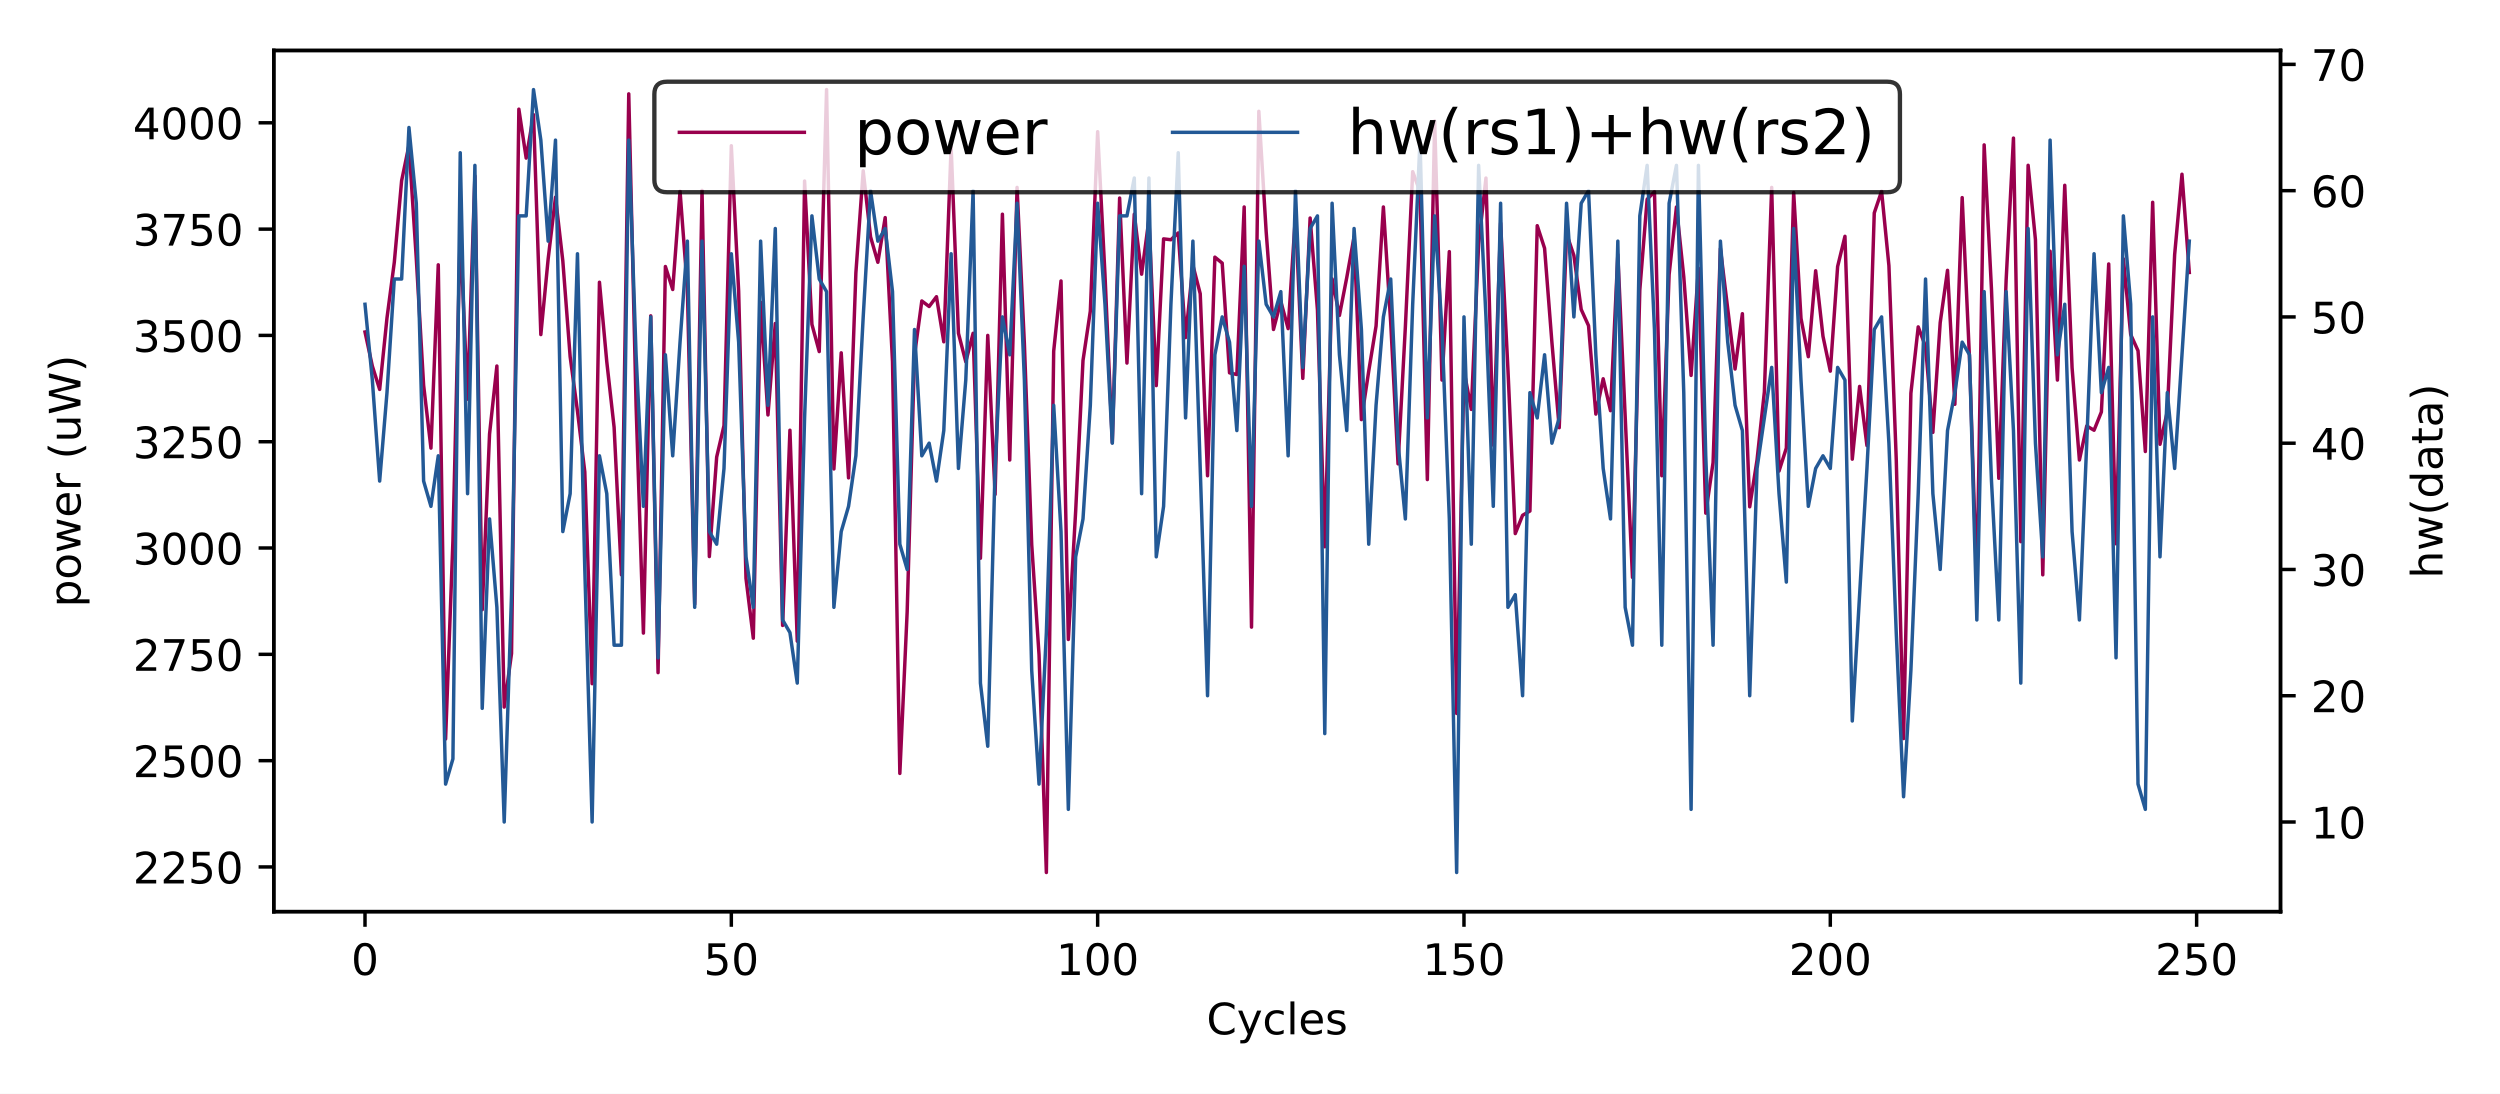
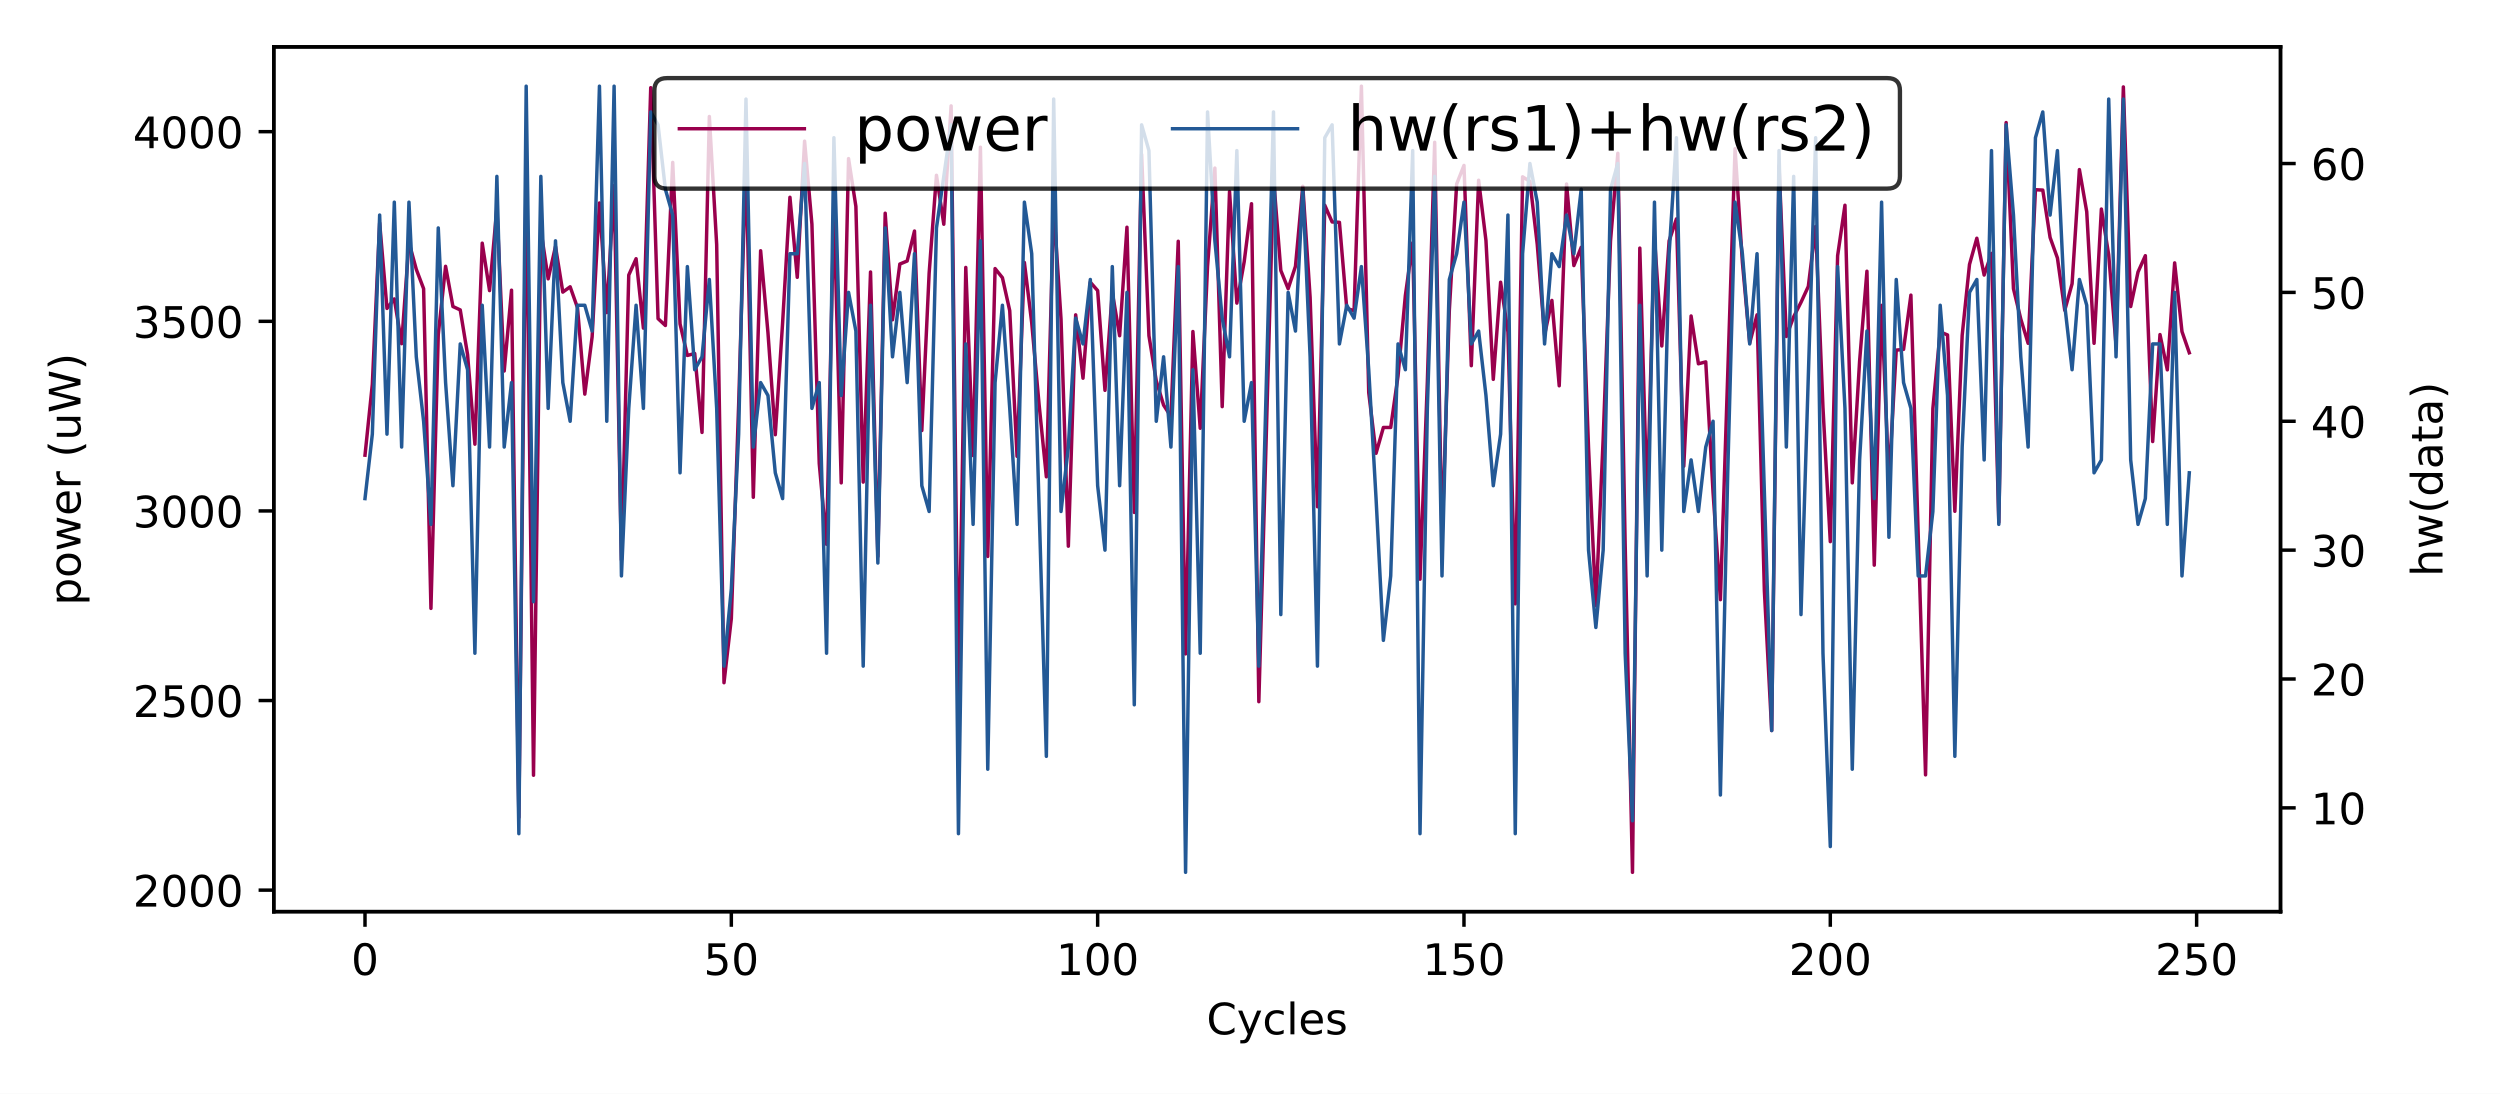
<svg xmlns="http://www.w3.org/2000/svg" xmlns:xlink="http://www.w3.org/1999/xlink" width="576pt" height="252pt" viewBox="0 0 576 252" version="1.1">
  <defs>
    <style type="text/css">*{stroke-linejoin: round; stroke-linecap: butt}</style>
  </defs>
  <g id="figure_1">
    <g id="patch_1">
      <path d="M 0 252  L 576 252  L 576 0  L 0 0  z " style="fill: #ffffff" />
    </g>
    <g id="axes_1">
      <g id="patch_2">
-         <path d="M 63.08 210.04  L 525.43 210.04  L 525.43 11.63  L 63.08 11.63  z " style="fill: #ffffff" />
+         <path d="M 63.08 210.04  L 525.43 210.04  L 525.43 10.8  L 63.08 10.8  z " style="fill: #ffffff" />
      </g>
      <g id="matplotlib.axis_1">
        <g id="xtick_1">
          <g id="line2d_1">
            <defs>
-               <path id="md8d8b76123" d="M 0 0  L 0 3.5  " style="stroke: #000000; stroke-width: 0.8" />
+               <path id="m9d13dc3974" d="M 0 0  L 0 3.5  " style="stroke: #000000; stroke-width: 0.8" />
            </defs>
            <g>
-               <use xlink:href="#md8d8b76123" x="84.096" y="210.04" style="stroke: #000000; stroke-width: 0.8" />
+               <use xlink:href="#m9d13dc3974" x="84.096" y="210.04" style="stroke: #000000; stroke-width: 0.8" />
            </g>
          </g>
          <g id="text_1">
            <text style="font: 10px 'DejaVu Sans', 'Bitstream Vera Sans', 'Computer Modern Sans Serif', 'Lucida Grande', 'Verdana', 'Geneva', 'Lucid', 'Arial', 'Helvetica', 'Avant Garde', sans-serif; text-anchor: middle" x="84.096" y="224.638" transform="rotate(-0 84.09591 224.6384)">0</text>
          </g>
        </g>
        <g id="xtick_2">
          <g id="line2d_2">
            <g>
-               <use xlink:href="#md8d8b76123" x="168.497" y="210.04" style="stroke: #000000; stroke-width: 0.8" />
+               <use xlink:href="#m9d13dc3974" x="168.497" y="210.04" style="stroke: #000000; stroke-width: 0.8" />
            </g>
          </g>
          <g id="text_2">
            <text style="font: 10px 'DejaVu Sans', 'Bitstream Vera Sans', 'Computer Modern Sans Serif', 'Lucida Grande', 'Verdana', 'Geneva', 'Lucid', 'Arial', 'Helvetica', 'Avant Garde', sans-serif; text-anchor: middle" x="168.497" y="224.638" transform="rotate(-0 168.4972 224.6384)">50</text>
          </g>
        </g>
        <g id="xtick_3">
          <g id="line2d_3">
            <g>
-               <use xlink:href="#md8d8b76123" x="252.898" y="210.04" style="stroke: #000000; stroke-width: 0.8" />
+               <use xlink:href="#m9d13dc3974" x="252.898" y="210.04" style="stroke: #000000; stroke-width: 0.8" />
            </g>
          </g>
          <g id="text_3">
            <text style="font: 10px 'DejaVu Sans', 'Bitstream Vera Sans', 'Computer Modern Sans Serif', 'Lucida Grande', 'Verdana', 'Geneva', 'Lucid', 'Arial', 'Helvetica', 'Avant Garde', sans-serif; text-anchor: middle" x="252.898" y="224.638" transform="rotate(-0 252.8984 224.6384)">100</text>
          </g>
        </g>
        <g id="xtick_4">
          <g id="line2d_4">
            <g>
-               <use xlink:href="#md8d8b76123" x="337.3" y="210.04" style="stroke: #000000; stroke-width: 0.8" />
+               <use xlink:href="#m9d13dc3974" x="337.3" y="210.04" style="stroke: #000000; stroke-width: 0.8" />
            </g>
          </g>
          <g id="text_4">
            <text style="font: 10px 'DejaVu Sans', 'Bitstream Vera Sans', 'Computer Modern Sans Serif', 'Lucida Grande', 'Verdana', 'Geneva', 'Lucid', 'Arial', 'Helvetica', 'Avant Garde', sans-serif; text-anchor: middle" x="337.3" y="224.638" transform="rotate(-0 337.2996 224.6384)">150</text>
          </g>
        </g>
        <g id="xtick_5">
          <g id="line2d_5">
            <g>
-               <use xlink:href="#md8d8b76123" x="421.701" y="210.04" style="stroke: #000000; stroke-width: 0.8" />
+               <use xlink:href="#m9d13dc3974" x="421.701" y="210.04" style="stroke: #000000; stroke-width: 0.8" />
            </g>
          </g>
          <g id="text_5">
            <text style="font: 10px 'DejaVu Sans', 'Bitstream Vera Sans', 'Computer Modern Sans Serif', 'Lucida Grande', 'Verdana', 'Geneva', 'Lucid', 'Arial', 'Helvetica', 'Avant Garde', sans-serif; text-anchor: middle" x="421.701" y="224.638" transform="rotate(-0 421.7009 224.6384)">200</text>
          </g>
        </g>
        <g id="xtick_6">
          <g id="line2d_6">
            <g>
-               <use xlink:href="#md8d8b76123" x="506.102" y="210.04" style="stroke: #000000; stroke-width: 0.8" />
+               <use xlink:href="#m9d13dc3974" x="506.102" y="210.04" style="stroke: #000000; stroke-width: 0.8" />
            </g>
          </g>
          <g id="text_6">
            <text style="font: 10px 'DejaVu Sans', 'Bitstream Vera Sans', 'Computer Modern Sans Serif', 'Lucida Grande', 'Verdana', 'Geneva', 'Lucid', 'Arial', 'Helvetica', 'Avant Garde', sans-serif; text-anchor: middle" x="506.102" y="224.638" transform="rotate(-0 506.1021 224.6384)">250</text>
          </g>
        </g>
        <g id="text_7">
          <text style="font: 10px 'DejaVu Sans', 'Bitstream Vera Sans', 'Computer Modern Sans Serif', 'Lucida Grande', 'Verdana', 'Geneva', 'Lucid', 'Arial', 'Helvetica', 'Avant Garde', sans-serif; text-anchor: middle" x="294.255" y="238.317" transform="rotate(-0 294.255 238.3166)">Cycles</text>
        </g>
      </g>
      <g id="matplotlib.axis_2">
        <g id="ytick_1">
          <g id="line2d_7">
            <defs>
-               <path id="m0a89174ba4" d="M 0 0  L -3.5 0  " style="stroke: #000000; stroke-width: 0.8" />
+               <path id="m5159d10db2" d="M 0 0  L -3.5 0  " style="stroke: #000000; stroke-width: 0.8" />
            </defs>
            <g>
-               <use xlink:href="#m0a89174ba4" x="63.08" y="199.748" style="stroke: #000000; stroke-width: 0.8" />
+               <use xlink:href="#m5159d10db2" x="63.08" y="205.09" style="stroke: #000000; stroke-width: 0.8" />
            </g>
          </g>
          <g id="text_8">
-             <text style="font: 10px 'DejaVu Sans', 'Bitstream Vera Sans', 'Computer Modern Sans Serif', 'Lucida Grande', 'Verdana', 'Geneva', 'Lucid', 'Arial', 'Helvetica', 'Avant Garde', sans-serif; text-anchor: end" x="56.08" y="203.547" transform="rotate(-0 56.08 203.5469)">2250</text>
+             <text style="font: 10px 'DejaVu Sans', 'Bitstream Vera Sans', 'Computer Modern Sans Serif', 'Lucida Grande', 'Verdana', 'Geneva', 'Lucid', 'Arial', 'Helvetica', 'Avant Garde', sans-serif; text-anchor: end" x="56.08" y="208.889" transform="rotate(-0 56.08 208.8895)">2000</text>
          </g>
        </g>
        <g id="ytick_2">
          <g id="line2d_8">
            <g>
-               <use xlink:href="#m0a89174ba4" x="63.08" y="175.254" style="stroke: #000000; stroke-width: 0.8" />
+               <use xlink:href="#m5159d10db2" x="63.08" y="161.403" style="stroke: #000000; stroke-width: 0.8" />
            </g>
          </g>
          <g id="text_9">
-             <text style="font: 10px 'DejaVu Sans', 'Bitstream Vera Sans', 'Computer Modern Sans Serif', 'Lucida Grande', 'Verdana', 'Geneva', 'Lucid', 'Arial', 'Helvetica', 'Avant Garde', sans-serif; text-anchor: end" x="56.08" y="179.053" transform="rotate(-0 56.08 179.0531)">2500</text>
+             <text style="font: 10px 'DejaVu Sans', 'Bitstream Vera Sans', 'Computer Modern Sans Serif', 'Lucida Grande', 'Verdana', 'Geneva', 'Lucid', 'Arial', 'Helvetica', 'Avant Garde', sans-serif; text-anchor: end" x="56.08" y="165.202" transform="rotate(-0 56.08 165.2022)">2500</text>
          </g>
        </g>
        <g id="ytick_3">
          <g id="line2d_9">
            <g>
-               <use xlink:href="#m0a89174ba4" x="63.08" y="150.76" style="stroke: #000000; stroke-width: 0.8" />
+               <use xlink:href="#m5159d10db2" x="63.08" y="117.716" style="stroke: #000000; stroke-width: 0.8" />
            </g>
          </g>
          <g id="text_10">
-             <text style="font: 10px 'DejaVu Sans', 'Bitstream Vera Sans', 'Computer Modern Sans Serif', 'Lucida Grande', 'Verdana', 'Geneva', 'Lucid', 'Arial', 'Helvetica', 'Avant Garde', sans-serif; text-anchor: end" x="56.08" y="154.559" transform="rotate(-0 56.08 154.5593)">2750</text>
+             <text style="font: 10px 'DejaVu Sans', 'Bitstream Vera Sans', 'Computer Modern Sans Serif', 'Lucida Grande', 'Verdana', 'Geneva', 'Lucid', 'Arial', 'Helvetica', 'Avant Garde', sans-serif; text-anchor: end" x="56.08" y="121.515" transform="rotate(-0 56.08 121.515)">3000</text>
          </g>
        </g>
        <g id="ytick_4">
          <g id="line2d_10">
            <g>
-               <use xlink:href="#m0a89174ba4" x="63.08" y="126.266" style="stroke: #000000; stroke-width: 0.8" />
+               <use xlink:href="#m5159d10db2" x="63.08" y="74.029" style="stroke: #000000; stroke-width: 0.8" />
            </g>
          </g>
          <g id="text_11">
-             <text style="font: 10px 'DejaVu Sans', 'Bitstream Vera Sans', 'Computer Modern Sans Serif', 'Lucida Grande', 'Verdana', 'Geneva', 'Lucid', 'Arial', 'Helvetica', 'Avant Garde', sans-serif; text-anchor: end" x="56.08" y="130.065" transform="rotate(-0 56.08 130.0655)">3000</text>
+             <text style="font: 10px 'DejaVu Sans', 'Bitstream Vera Sans', 'Computer Modern Sans Serif', 'Lucida Grande', 'Verdana', 'Geneva', 'Lucid', 'Arial', 'Helvetica', 'Avant Garde', sans-serif; text-anchor: end" x="56.08" y="77.828" transform="rotate(-0 56.08 77.82775)">3500</text>
          </g>
        </g>
        <g id="ytick_5">
          <g id="line2d_11">
            <g>
-               <use xlink:href="#m0a89174ba4" x="63.08" y="101.772" style="stroke: #000000; stroke-width: 0.8" />
+               <use xlink:href="#m5159d10db2" x="63.08" y="30.341" style="stroke: #000000; stroke-width: 0.8" />
            </g>
          </g>
          <g id="text_12">
-             <text style="font: 10px 'DejaVu Sans', 'Bitstream Vera Sans', 'Computer Modern Sans Serif', 'Lucida Grande', 'Verdana', 'Geneva', 'Lucid', 'Arial', 'Helvetica', 'Avant Garde', sans-serif; text-anchor: end" x="56.08" y="105.572" transform="rotate(-0 56.08 105.5717)">3250</text>
-           </g>
-         </g>
-         <g id="ytick_6">
-           <g id="line2d_12">
-             <g>
-               <use xlink:href="#m0a89174ba4" x="63.08" y="77.279" style="stroke: #000000; stroke-width: 0.8" />
-             </g>
-           </g>
-           <g id="text_13">
-             <text style="font: 10px 'DejaVu Sans', 'Bitstream Vera Sans', 'Computer Modern Sans Serif', 'Lucida Grande', 'Verdana', 'Geneva', 'Lucid', 'Arial', 'Helvetica', 'Avant Garde', sans-serif; text-anchor: end" x="56.08" y="81.078" transform="rotate(-0 56.08 81.07786)">3500</text>
-           </g>
-         </g>
-         <g id="ytick_7">
-           <g id="line2d_13">
-             <g>
-               <use xlink:href="#m0a89174ba4" x="63.08" y="52.785" style="stroke: #000000; stroke-width: 0.8" />
-             </g>
-           </g>
-           <g id="text_14">
-             <text style="font: 10px 'DejaVu Sans', 'Bitstream Vera Sans', 'Computer Modern Sans Serif', 'Lucida Grande', 'Verdana', 'Geneva', 'Lucid', 'Arial', 'Helvetica', 'Avant Garde', sans-serif; text-anchor: end" x="56.08" y="56.584" transform="rotate(-0 56.08 56.58405)">3750</text>
-           </g>
-         </g>
-         <g id="ytick_8">
-           <g id="line2d_14">
-             <g>
-               <use xlink:href="#m0a89174ba4" x="63.08" y="28.291" style="stroke: #000000; stroke-width: 0.8" />
-             </g>
-           </g>
-           <g id="text_15">
-             <text style="font: 10px 'DejaVu Sans', 'Bitstream Vera Sans', 'Computer Modern Sans Serif', 'Lucida Grande', 'Verdana', 'Geneva', 'Lucid', 'Arial', 'Helvetica', 'Avant Garde', sans-serif; text-anchor: end" x="56.08" y="32.09" transform="rotate(-0 56.08 32.09023)">4000</text>
-           </g>
-         </g>
-         <g id="text_16">
-           <text style="font: 10px 'DejaVu Sans', 'Bitstream Vera Sans', 'Computer Modern Sans Serif', 'Lucida Grande', 'Verdana', 'Geneva', 'Lucid', 'Arial', 'Helvetica', 'Avant Garde', sans-serif; text-anchor: middle" x="18.55" y="110.835" transform="rotate(-90 18.55031 110.8352)">power (uW)</text>
-         </g>
-       </g>
-       <g id="line2d_15">
-         <path d="M 84.096 76.495  L 85.784 84.333  L 87.472 89.721  L 89.16 73.262  L 90.848 60.427  L 92.536 41.616  L 94.224 33.484  L 95.912 59.545  L 97.6 88.742  L 99.288 103.242  L 100.976 61.015  L 102.664 170.257  L 104.352 124.601  L 106.04 53.079  L 107.728 91.975  L 109.416 40.538  L 111.104 140.473  L 112.792 100.009  L 114.48 84.333  L 116.168 162.909  L 117.856 150.564  L 119.544 25.156  L 121.232 36.423  L 122.92 26.429  L 124.609 77.083  L 126.297 59.643  L 127.985 45.437  L 129.673 60.133  L 131.361 82.177  L 133.049 94.718  L 134.737 108.729  L 136.425 157.52  L 138.113 65.032  L 139.801 83.353  L 141.489 98.441  L 143.177 132.439  L 144.865 21.629  L 146.553 93.445  L 148.241 145.861  L 149.929 72.772  L 151.617 154.973  L 153.305 61.407  L 154.993 66.697  L 156.681 44.065  L 158.369 66.501  L 160.057 139.199  L 161.745 43.869  L 163.433 128.226  L 165.121 105.3  L 166.809 98.049  L 168.497 33.582  L 170.185 67.089  L 171.873 133.223  L 173.561 147.037  L 175.249 69.637  L 176.937 95.6  L 178.625 74.535  L 180.313 144.098  L 182.001 99.127  L 183.689 147.723  L 185.377 41.714  L 187.065 74.731  L 188.753 81.002  L 190.441 20.649  L 192.129 108.043  L 193.818 81.296  L 195.506 110.1  L 197.194 62.876  L 198.882 39.362  L 200.57 54.548  L 202.258 60.427  L 203.946 50.139  L 205.634 83.353  L 207.322 178.193  L 209.01 140.963  L 210.698 81.883  L 212.386 69.343  L 214.074 70.616  L 215.762 68.363  L 217.45 78.748  L 219.138 33.778  L 220.826 76.789  L 222.514 83.353  L 224.202 76.789  L 225.89 128.618  L 227.578 77.279  L 229.266 113.921  L 230.954 49.356  L 232.642 105.985  L 234.33 43.183  L 236.018 79.238  L 237.706 125.482  L 239.394 150.858  L 241.082 201.021  L 242.77 80.904  L 244.458 64.738  L 246.146 147.331  L 247.834 117.742  L 249.522 83.059  L 251.21 71.694  L 252.898 30.348  L 254.586 63.268  L 256.274 101.968  L 257.962 45.633  L 259.65 83.647  L 261.339 49.356  L 263.027 63.17  L 264.715 50.531  L 266.403 88.84  L 268.091 55.038  L 269.779 55.234  L 271.467 53.667  L 273.155 77.769  L 274.843 61.113  L 276.531 67.677  L 278.219 109.61  L 279.907 59.251  L 281.595 60.623  L 283.283 85.9  L 284.971 86.292  L 286.659 47.69  L 288.347 144.49  L 290.035 25.646  L 291.723 53.373  L 293.411 75.907  L 295.099 69.441  L 296.787 75.711  L 298.475 49.65  L 300.163 87.174  L 301.851 50.237  L 303.539 71.4  L 305.227 125.972  L 306.915 64.248  L 308.603 72.674  L 310.291 63.954  L 311.979 54.548  L 313.667 96.678  L 315.355 85.509  L 317.043 75.123  L 318.731 47.69  L 320.419 74.339  L 322.107 106.867  L 323.795 75.319  L 325.483 39.558  L 327.171 44.163  L 328.86 110.492  L 330.548 27.899  L 332.236 87.566  L 333.924 57.978  L 335.612 164.379  L 337.3 85.411  L 338.988 94.326  L 340.676 56.214  L 342.364 41.028  L 344.052 102.556  L 345.74 51.413  L 347.428 85.117  L 349.116 122.935  L 350.804 118.722  L 352.492 117.742  L 354.18 52.001  L 355.868 57.194  L 357.556 78.846  L 359.244 98.539  L 360.932 53.863  L 362.62 58.859  L 364.308 71.302  L 365.996 75.025  L 367.684 95.404  L 369.372 87.272  L 371.06 94.62  L 372.748 58.663  L 376.124 133.027  L 377.812 66.795  L 379.5 45.927  L 381.188 44.163  L 382.876 109.61  L 384.564 63.268  L 386.252 47.69  L 387.94 63.758  L 389.628 86.488  L 391.316 61.799  L 393.004 118.232  L 394.692 106.573  L 396.381 57.292  L 399.757 85.019  L 401.445 72.282  L 403.133 116.763  L 404.821 105.985  L 406.509 90.309  L 408.197 43.183  L 409.885 108.533  L 411.573 103.242  L 413.261 44.359  L 414.949 73.36  L 416.637 82.177  L 418.325 62.386  L 420.013 77.475  L 421.701 85.509  L 423.389 61.407  L 425.077 54.45  L 426.765 105.789  L 428.453 89.036  L 430.141 102.654  L 431.829 49.062  L 433.517 44.065  L 435.205 61.211  L 436.893 105.789  L 438.581 170.159  L 440.269 90.603  L 441.957 75.319  L 443.645 79.826  L 445.333 99.617  L 447.021 74.339  L 448.709 62.288  L 450.397 93.151  L 452.085 45.535  L 453.773 82.569  L 455.461 135.084  L 457.149 33.386  L 458.837 66.697  L 460.525 110.198  L 462.213 64.542  L 463.901 31.818  L 465.59 124.797  L 467.278 38.089  L 468.966 55.234  L 470.654 132.439  L 472.342 57.88  L 474.03 87.566  L 475.718 42.693  L 477.406 84.725  L 479.094 105.985  L 480.782 98.147  L 482.47 99.127  L 484.158 94.914  L 485.846 60.819  L 487.534 125.287  L 489.222 59.643  L 490.91 77.083  L 492.598 80.806  L 494.286 104.026  L 495.974 46.612  L 497.662 102.36  L 499.35 94.816  L 501.038 58.663  L 502.726 40.146  L 504.414 62.778  L 504.414 62.778  " clip-path="url(#p5bbef567e1)" style="fill: none; stroke: #99004d; stroke-width: 0.8; stroke-linecap: square" />
+             <text style="font: 10px 'DejaVu Sans', 'Bitstream Vera Sans', 'Computer Modern Sans Serif', 'Lucida Grande', 'Verdana', 'Geneva', 'Lucid', 'Arial', 'Helvetica', 'Avant Garde', sans-serif; text-anchor: end" x="56.08" y="34.141" transform="rotate(-0 56.08 34.14052)">4000</text>
+           </g>
+         </g>
+         <g id="text_13">
+           <text style="font: 10px 'DejaVu Sans', 'Bitstream Vera Sans', 'Computer Modern Sans Serif', 'Lucida Grande', 'Verdana', 'Geneva', 'Lucid', 'Arial', 'Helvetica', 'Avant Garde', sans-serif; text-anchor: middle" x="18.55" y="110.42" transform="rotate(-90 18.55031 110.42)">power (uW)</text>
+         </g>
+       </g>
+       <g id="line2d_12">
+         <path d="M 84.096 104.872  L 85.784 88.533  L 87.472 51.399  L 89.16 71.058  L 90.848 68.873  L 92.536 79.184  L 94.224 55.855  L 95.912 62.058  L 97.6 66.514  L 99.288 140.171  L 100.976 77.087  L 102.664 61.359  L 104.352 70.621  L 106.04 71.407  L 107.728 81.717  L 109.416 102.338  L 111.104 56.029  L 112.792 66.951  L 114.48 47.904  L 116.168 85.475  L 117.856 66.864  L 119.544 188.314  L 121.232 37.856  L 122.92 178.616  L 124.609 52.971  L 126.297 64.243  L 127.985 56.816  L 129.673 67.301  L 131.361 66.077  L 133.049 70.883  L 134.737 90.804  L 136.425 77.611  L 138.113 46.768  L 139.801 72.019  L 141.489 42.748  L 143.177 128.987  L 144.865 63.369  L 146.553 59.612  L 148.241 75.601  L 149.929 20.206  L 151.617 73.417  L 153.305 74.99  L 154.993 37.419  L 156.681 74.64  L 158.369 81.892  L 160.057 81.455  L 161.745 99.629  L 163.433 26.846  L 165.121 56.379  L 166.809 157.296  L 168.497 142.53  L 170.185 93.251  L 171.873 36.195  L 173.561 114.57  L 175.249 57.777  L 176.937 76.65  L 178.625 100.153  L 180.313 74.378  L 182.001 45.457  L 183.689 63.893  L 185.377 32.526  L 187.065 51.661  L 188.753 106.794  L 190.441 125.405  L 192.129 47.379  L 193.818 111.25  L 195.506 36.545  L 197.194 47.554  L 198.882 111.075  L 200.57 62.67  L 202.258 128.201  L 203.946 49.127  L 205.634 73.679  L 207.322 60.835  L 209.01 60.136  L 210.698 53.233  L 212.386 99.192  L 214.074 62.932  L 215.762 40.389  L 217.45 51.661  L 219.138 24.4  L 220.826 160.442  L 222.514 61.621  L 224.202 104.959  L 225.89 33.924  L 227.578 128.201  L 229.266 61.883  L 230.954 63.98  L 232.642 71.582  L 234.33 105.134  L 236.018 60.485  L 237.706 74.378  L 239.394 93.076  L 241.082 109.852  L 242.77 47.729  L 244.458 73.504  L 246.146 125.842  L 247.834 72.543  L 249.522 87.135  L 251.21 65.029  L 252.898 66.951  L 254.586 89.931  L 256.274 67.388  L 257.962 77.349  L 259.65 52.36  L 261.339 118.065  L 263.027 35.584  L 264.715 77.349  L 266.403 87.746  L 268.091 93.338  L 269.779 95.96  L 271.467 55.593  L 273.155 150.656  L 274.843 76.388  L 276.531 98.668  L 278.219 61.359  L 279.907 38.729  L 281.595 93.688  L 283.283 44.146  L 284.971 69.835  L 286.659 60.311  L 288.347 46.942  L 290.035 161.665  L 293.411 40.826  L 295.099 62.32  L 296.787 66.514  L 298.475 61.359  L 300.163 42.923  L 301.851 68.524  L 303.539 116.755  L 305.227 47.292  L 306.915 51.136  L 308.603 51.224  L 310.291 71.058  L 311.979 71.582  L 313.667 19.856  L 315.355 90.455  L 317.043 104.435  L 318.731 98.493  L 320.419 98.493  L 322.107 86.61  L 323.795 68.087  L 325.483 55.942  L 327.171 133.443  L 328.86 88.008  L 330.548 32.788  L 332.236 124.618  L 333.924 71.495  L 335.612 42.399  L 337.3 38.118  L 338.988 84.251  L 340.676 41.525  L 342.364 55.418  L 344.052 87.397  L 345.74 65.029  L 347.428 76.475  L 349.116 139.123  L 350.804 40.739  L 352.492 41.787  L 354.18 56.292  L 355.868 77.174  L 357.556 69.223  L 359.244 88.882  L 360.932 42.399  L 362.62 61.184  L 364.308 56.991  L 365.996 103.124  L 367.684 139.559  L 369.372 101.027  L 371.06 55.505  L 372.748 35.322  L 374.436 125.317  L 376.124 200.984  L 377.812 57.165  L 379.5 115.706  L 381.188 54.631  L 382.876 79.708  L 384.564 55.505  L 386.252 50.437  L 387.94 107.406  L 389.628 72.805  L 391.316 83.814  L 393.004 83.378  L 394.692 113.522  L 396.381 138.161  L 399.757 34.273  L 401.445 60.398  L 403.133 79.009  L 404.821 72.543  L 406.509 136.064  L 408.197 168.306  L 409.885 38.205  L 411.573 77.524  L 413.261 72.98  L 414.949 69.66  L 416.637 65.99  L 418.325 52.185  L 420.013 93.95  L 421.701 124.793  L 423.389 58.913  L 425.077 47.292  L 426.765 111.25  L 428.453 83.203  L 430.141 62.495  L 431.829 130.21  L 433.517 70.359  L 435.205 110.901  L 436.893 80.669  L 438.581 80.494  L 440.269 68  L 443.645 178.528  L 445.333 94.125  L 447.021 76.475  L 448.709 77.174  L 450.397 117.803  L 452.085 77.261  L 453.773 60.922  L 455.461 54.894  L 457.149 63.369  L 458.837 58.389  L 460.525 120.337  L 462.213 28.244  L 463.901 66.514  L 465.59 73.504  L 467.278 79.096  L 468.966 43.71  L 470.654 43.797  L 472.342 54.719  L 474.03 59.437  L 475.718 71.495  L 477.406 65.378  L 479.094 39.079  L 480.782 48.777  L 482.47 79.096  L 484.158 48.166  L 485.846 58.738  L 487.534 79.533  L 489.222 20.031  L 490.91 70.621  L 492.598 62.67  L 494.286 58.913  L 495.974 101.726  L 497.662 77.087  L 499.35 85.212  L 501.038 60.573  L 502.726 76.388  L 504.414 81.281  L 504.414 81.281  " clip-path="url(#p32d5eaccaf)" style="fill: none; stroke: #99004d; stroke-width: 0.8; stroke-linecap: square" />
      </g>
      <g id="patch_3">
-         <path d="M 63.08 210.04  L 63.08 11.63  " style="fill: none; stroke: #000000; stroke-width: 0.8; stroke-linejoin: miter; stroke-linecap: square" />
+         <path d="M 63.08 210.04  L 63.08 10.8  " style="fill: none; stroke: #000000; stroke-width: 0.8; stroke-linejoin: miter; stroke-linecap: square" />
      </g>
      <g id="patch_4">
-         <path d="M 525.43 210.04  L 525.43 11.63  " style="fill: none; stroke: #000000; stroke-width: 0.8; stroke-linejoin: miter; stroke-linecap: square" />
+         <path d="M 525.43 210.04  L 525.43 10.8  " style="fill: none; stroke: #000000; stroke-width: 0.8; stroke-linejoin: miter; stroke-linecap: square" />
      </g>
      <g id="patch_5">
        <path d="M 63.08 210.04  L 525.43 210.04  " style="fill: none; stroke: #000000; stroke-width: 0.8; stroke-linejoin: miter; stroke-linecap: square" />
      </g>
      <g id="patch_6">
-         <path d="M 63.08 11.63  L 525.43 11.63  " style="fill: none; stroke: #000000; stroke-width: 0.8; stroke-linejoin: miter; stroke-linecap: square" />
+         <path d="M 63.08 10.8  L 525.43 10.8  " style="fill: none; stroke: #000000; stroke-width: 0.8; stroke-linejoin: miter; stroke-linecap: square" />
      </g>
    </g>
    <g id="axes_2">
      <g id="matplotlib.axis_3">
+         <g id="ytick_6">
+           <g id="line2d_13">
+             <defs>
+               <path id="m224227e4ce" d="M 0 0  L 3.5 0  " style="stroke: #000000; stroke-width: 0.8" />
+             </defs>
+             <g>
+               <use xlink:href="#m224227e4ce" x="525.43" y="186.137" style="stroke: #000000; stroke-width: 0.8" />
+             </g>
+           </g>
+           <g id="text_14">
+             <text style="font: 10px 'DejaVu Sans', 'Bitstream Vera Sans', 'Computer Modern Sans Serif', 'Lucida Grande', 'Verdana', 'Geneva', 'Lucid', 'Arial', 'Helvetica', 'Avant Garde', sans-serif; text-anchor: start" x="532.43" y="189.936" transform="rotate(-0 532.43 189.9364)">10</text>
+           </g>
+         </g>
+         <g id="ytick_7">
+           <g id="line2d_14">
+             <g>
+               <use xlink:href="#m224227e4ce" x="525.43" y="156.444" style="stroke: #000000; stroke-width: 0.8" />
+             </g>
+           </g>
+           <g id="text_15">
+             <text style="font: 10px 'DejaVu Sans', 'Bitstream Vera Sans', 'Computer Modern Sans Serif', 'Lucida Grande', 'Verdana', 'Geneva', 'Lucid', 'Arial', 'Helvetica', 'Avant Garde', sans-serif; text-anchor: start" x="532.43" y="160.243" transform="rotate(-0 532.43 160.2434)">20</text>
+           </g>
+         </g>
+         <g id="ytick_8">
+           <g id="line2d_15">
+             <g>
+               <use xlink:href="#m224227e4ce" x="525.43" y="126.751" style="stroke: #000000; stroke-width: 0.8" />
+             </g>
+           </g>
+           <g id="text_16">
+             <text style="font: 10px 'DejaVu Sans', 'Bitstream Vera Sans', 'Computer Modern Sans Serif', 'Lucida Grande', 'Verdana', 'Geneva', 'Lucid', 'Arial', 'Helvetica', 'Avant Garde', sans-serif; text-anchor: start" x="532.43" y="130.55" transform="rotate(-0 532.43 130.5504)">30</text>
+           </g>
+         </g>
        <g id="ytick_9">
          <g id="line2d_16">
-             <defs>
-               <path id="mb4f0385308" d="M 0 0  L 3.5 0  " style="stroke: #000000; stroke-width: 0.8" />
-             </defs>
-             <g>
-               <use xlink:href="#mb4f0385308" x="525.43" y="189.384" style="stroke: #000000; stroke-width: 0.8" />
+             <g>
+               <use xlink:href="#m224227e4ce" x="525.43" y="97.058" style="stroke: #000000; stroke-width: 0.8" />
            </g>
          </g>
          <g id="text_17">
-             <text style="font: 10px 'DejaVu Sans', 'Bitstream Vera Sans', 'Computer Modern Sans Serif', 'Lucida Grande', 'Verdana', 'Geneva', 'Lucid', 'Arial', 'Helvetica', 'Avant Garde', sans-serif; text-anchor: start" x="532.43" y="193.184" transform="rotate(-0 532.43 193.1837)">10</text>
+             <text style="font: 10px 'DejaVu Sans', 'Bitstream Vera Sans', 'Computer Modern Sans Serif', 'Lucida Grande', 'Verdana', 'Geneva', 'Lucid', 'Arial', 'Helvetica', 'Avant Garde', sans-serif; text-anchor: start" x="532.43" y="100.857" transform="rotate(-0 532.43 100.8574)">40</text>
          </g>
        </g>
        <g id="ytick_10">
          <g id="line2d_17">
            <g>
-               <use xlink:href="#mb4f0385308" x="525.43" y="160.292" style="stroke: #000000; stroke-width: 0.8" />
+               <use xlink:href="#m224227e4ce" x="525.43" y="67.365" style="stroke: #000000; stroke-width: 0.8" />
            </g>
          </g>
          <g id="text_18">
-             <text style="font: 10px 'DejaVu Sans', 'Bitstream Vera Sans', 'Computer Modern Sans Serif', 'Lucida Grande', 'Verdana', 'Geneva', 'Lucid', 'Arial', 'Helvetica', 'Avant Garde', sans-serif; text-anchor: start" x="532.43" y="164.091" transform="rotate(-0 532.43 164.0913)">20</text>
+             <text style="font: 10px 'DejaVu Sans', 'Bitstream Vera Sans', 'Computer Modern Sans Serif', 'Lucida Grande', 'Verdana', 'Geneva', 'Lucid', 'Arial', 'Helvetica', 'Avant Garde', sans-serif; text-anchor: start" x="532.43" y="71.164" transform="rotate(-0 532.43 71.16438)">50</text>
          </g>
        </g>
        <g id="ytick_11">
          <g id="line2d_18">
            <g>
-               <use xlink:href="#mb4f0385308" x="525.43" y="131.2" style="stroke: #000000; stroke-width: 0.8" />
+               <use xlink:href="#m224227e4ce" x="525.43" y="37.672" style="stroke: #000000; stroke-width: 0.8" />
            </g>
          </g>
          <g id="text_19">
-             <text style="font: 10px 'DejaVu Sans', 'Bitstream Vera Sans', 'Computer Modern Sans Serif', 'Lucida Grande', 'Verdana', 'Geneva', 'Lucid', 'Arial', 'Helvetica', 'Avant Garde', sans-serif; text-anchor: start" x="532.43" y="134.999" transform="rotate(-0 532.43 134.999)">30</text>
-           </g>
-         </g>
-         <g id="ytick_12">
-           <g id="line2d_19">
-             <g>
-               <use xlink:href="#mb4f0385308" x="525.43" y="102.107" style="stroke: #000000; stroke-width: 0.8" />
-             </g>
-           </g>
-           <g id="text_20">
-             <text style="font: 10px 'DejaVu Sans', 'Bitstream Vera Sans', 'Computer Modern Sans Serif', 'Lucida Grande', 'Verdana', 'Geneva', 'Lucid', 'Arial', 'Helvetica', 'Avant Garde', sans-serif; text-anchor: start" x="532.43" y="105.907" transform="rotate(-0 532.43 105.9067)">40</text>
-           </g>
-         </g>
-         <g id="ytick_13">
-           <g id="line2d_20">
-             <g>
-               <use xlink:href="#mb4f0385308" x="525.43" y="73.015" style="stroke: #000000; stroke-width: 0.8" />
-             </g>
-           </g>
-           <g id="text_21">
-             <text style="font: 10px 'DejaVu Sans', 'Bitstream Vera Sans', 'Computer Modern Sans Serif', 'Lucida Grande', 'Verdana', 'Geneva', 'Lucid', 'Arial', 'Helvetica', 'Avant Garde', sans-serif; text-anchor: start" x="532.43" y="76.814" transform="rotate(-0 532.43 76.81435)">50</text>
-           </g>
-         </g>
-         <g id="ytick_14">
-           <g id="line2d_21">
-             <g>
-               <use xlink:href="#mb4f0385308" x="525.43" y="43.923" style="stroke: #000000; stroke-width: 0.8" />
-             </g>
-           </g>
-           <g id="text_22">
-             <text style="font: 10px 'DejaVu Sans', 'Bitstream Vera Sans', 'Computer Modern Sans Serif', 'Lucida Grande', 'Verdana', 'Geneva', 'Lucid', 'Arial', 'Helvetica', 'Avant Garde', sans-serif; text-anchor: start" x="532.43" y="47.722" transform="rotate(-0 532.43 47.72203)">60</text>
-           </g>
-         </g>
-         <g id="ytick_15">
-           <g id="line2d_22">
-             <g>
-               <use xlink:href="#mb4f0385308" x="525.43" y="14.83" style="stroke: #000000; stroke-width: 0.8" />
-             </g>
-           </g>
-           <g id="text_23">
-             <text style="font: 10px 'DejaVu Sans', 'Bitstream Vera Sans', 'Computer Modern Sans Serif', 'Lucida Grande', 'Verdana', 'Geneva', 'Lucid', 'Arial', 'Helvetica', 'Avant Garde', sans-serif; text-anchor: start" x="532.43" y="18.63" transform="rotate(-0 532.43 18.6297)">70</text>
-           </g>
-         </g>
-         <g id="text_24">
-           <text style="font: 10px 'DejaVu Sans', 'Bitstream Vera Sans', 'Computer Modern Sans Serif', 'Lucida Grande', 'Verdana', 'Geneva', 'Lucid', 'Arial', 'Helvetica', 'Avant Garde', sans-serif; text-anchor: middle" x="562.753" y="110.835" transform="rotate(-90 562.7534 110.8352)">hw(data)</text>
-         </g>
-       </g>
-       <g id="line2d_23">
-         <path d="M 84.096 70.106  L 85.784 87.561  L 87.472 110.835  L 89.16 90.471  L 90.848 64.287  L 92.536 64.287  L 94.224 29.377  L 95.912 46.832  L 97.6 110.835  L 99.288 116.654  L 100.976 105.017  L 102.664 180.657  L 104.352 174.838  L 106.04 35.195  L 107.728 113.744  L 109.416 38.104  L 111.104 163.201  L 112.792 119.563  L 114.48 139.927  L 116.168 189.384  L 117.856 137.018  L 119.544 49.741  L 121.232 49.741  L 122.92 20.649  L 124.609 32.286  L 126.297 55.56  L 127.985 32.286  L 129.673 122.472  L 131.361 113.744  L 133.049 58.469  L 134.737 131.2  L 136.425 189.384  L 138.113 105.017  L 139.801 113.744  L 141.489 148.655  L 143.177 148.655  L 144.865 32.286  L 146.553 81.743  L 148.241 116.654  L 149.929 73.015  L 151.617 151.564  L 153.305 81.743  L 154.993 105.017  L 156.681 78.834  L 158.369 55.56  L 160.057 139.927  L 161.745 55.56  L 163.433 122.472  L 165.121 125.381  L 166.809 107.926  L 168.497 58.469  L 170.185 78.834  L 171.873 128.291  L 173.561 139.927  L 175.249 55.56  L 176.937 93.38  L 178.625 52.651  L 180.313 142.837  L 182.001 145.746  L 183.689 157.383  L 185.377 96.289  L 187.065 49.741  L 188.753 64.287  L 190.441 67.197  L 192.129 139.927  L 193.818 122.472  L 195.506 116.654  L 197.194 105.017  L 198.882 73.015  L 200.57 43.923  L 202.258 55.56  L 203.946 52.651  L 205.634 67.197  L 207.322 125.381  L 209.01 131.2  L 210.698 75.924  L 212.386 105.017  L 214.074 102.107  L 215.762 110.835  L 217.45 99.198  L 219.138 58.469  L 220.826 107.926  L 222.514 87.561  L 224.202 43.923  L 225.89 157.383  L 227.578 171.929  L 229.266 107.926  L 230.954 73.015  L 232.642 81.743  L 234.33 46.832  L 236.018 87.561  L 237.706 154.474  L 239.394 180.657  L 241.082 145.746  L 242.77 93.38  L 244.458 122.472  L 246.146 186.475  L 247.834 128.291  L 249.522 119.563  L 251.21 93.38  L 252.898 46.832  L 254.586 70.106  L 256.274 102.107  L 257.962 49.741  L 259.65 49.741  L 261.339 41.014  L 263.027 113.744  L 264.715 41.014  L 266.403 128.291  L 268.091 116.654  L 269.779 70.106  L 271.467 35.195  L 273.155 96.289  L 274.843 55.56  L 278.219 160.292  L 279.907 81.743  L 281.595 73.015  L 283.283 78.834  L 284.971 99.198  L 286.659 61.378  L 288.347 116.654  L 290.035 55.56  L 291.723 70.106  L 293.411 73.015  L 295.099 67.197  L 296.787 105.017  L 298.475 43.923  L 300.163 84.652  L 301.851 52.651  L 303.539 49.741  L 305.227 169.02  L 306.915 46.832  L 308.603 81.743  L 310.291 99.198  L 311.979 52.651  L 313.667 75.924  L 315.355 125.381  L 317.043 93.38  L 318.731 73.015  L 320.419 64.287  L 322.107 102.107  L 323.795 119.563  L 325.483 70.106  L 327.171 32.286  L 328.86 96.289  L 330.548 49.741  L 332.236 75.924  L 333.924 119.563  L 335.612 201.021  L 337.3 73.015  L 338.988 125.381  L 340.676 38.104  L 342.364 73.015  L 344.052 116.654  L 345.74 46.832  L 347.428 139.927  L 349.116 137.018  L 350.804 160.292  L 352.492 90.471  L 354.18 96.289  L 355.868 81.743  L 357.556 102.107  L 359.244 96.289  L 360.932 46.832  L 362.62 73.015  L 364.308 46.832  L 365.996 43.923  L 367.684 81.743  L 369.372 107.926  L 371.06 119.563  L 372.748 55.56  L 374.436 139.927  L 376.124 148.655  L 377.812 49.741  L 379.5 38.104  L 381.188 75.924  L 382.876 148.655  L 384.564 46.832  L 386.252 38.104  L 387.94 90.471  L 389.628 186.475  L 391.316 38.104  L 393.004 105.017  L 394.692 148.655  L 396.381 55.56  L 398.069 78.834  L 399.757 93.38  L 401.445 99.198  L 403.133 160.292  L 404.821 107.926  L 408.197 84.652  L 409.885 113.744  L 411.573 134.109  L 413.261 52.651  L 414.949 87.561  L 416.637 116.654  L 418.325 107.926  L 420.013 105.017  L 421.701 107.926  L 423.389 84.652  L 425.077 87.561  L 426.765 166.111  L 430.141 107.926  L 431.829 75.924  L 433.517 73.015  L 435.205 102.107  L 436.893 145.746  L 438.581 183.566  L 440.269 154.474  L 441.957 113.744  L 443.645 64.287  L 445.333 113.744  L 447.021 131.2  L 448.709 99.198  L 450.397 90.471  L 452.085 78.834  L 453.773 81.743  L 455.461 142.837  L 457.149 67.197  L 458.837 110.835  L 460.525 142.837  L 462.213 67.197  L 463.901 99.198  L 465.59 157.383  L 467.278 52.651  L 468.966 102.107  L 470.654 128.291  L 472.342 32.286  L 474.03 81.743  L 475.718 70.106  L 477.406 122.472  L 479.094 142.837  L 480.782 102.107  L 482.47 58.469  L 484.158 90.471  L 485.846 84.652  L 487.534 151.564  L 489.222 49.741  L 490.91 70.106  L 492.598 180.657  L 494.286 186.475  L 495.974 73.015  L 497.662 128.291  L 499.35 90.471  L 501.038 107.926  L 504.414 55.56  L 504.414 55.56  " clip-path="url(#p5bbef567e1)" style="fill: none; stroke: #235996; stroke-width: 0.8; stroke-linecap: square" />
+             <text style="font: 10px 'DejaVu Sans', 'Bitstream Vera Sans', 'Computer Modern Sans Serif', 'Lucida Grande', 'Verdana', 'Geneva', 'Lucid', 'Arial', 'Helvetica', 'Avant Garde', sans-serif; text-anchor: start" x="532.43" y="41.471" transform="rotate(-0 532.43 41.47138)">60</text>
+           </g>
+         </g>
+         <g id="text_20">
+           <text style="font: 10px 'DejaVu Sans', 'Bitstream Vera Sans', 'Computer Modern Sans Serif', 'Lucida Grande', 'Verdana', 'Geneva', 'Lucid', 'Arial', 'Helvetica', 'Avant Garde', sans-serif; text-anchor: middle" x="562.753" y="110.42" transform="rotate(-90 562.7534 110.42)">hw(data)</text>
+         </g>
+       </g>
+       <g id="line2d_19">
+         <path d="M 84.096 114.874  L 85.784 100.027  L 87.472 49.549  L 89.16 100.027  L 90.848 46.58  L 92.536 102.997  L 94.224 46.58  L 95.912 82.212  L 97.6 97.058  L 99.288 120.813  L 100.976 52.519  L 102.664 88.15  L 104.352 111.905  L 106.04 79.242  L 107.728 85.181  L 109.416 150.506  L 111.104 70.334  L 112.792 102.997  L 114.48 40.641  L 116.168 102.997  L 117.856 88.15  L 119.544 192.076  L 121.232 19.856  L 122.92 138.628  L 124.609 40.641  L 126.297 94.089  L 127.985 55.488  L 129.673 88.15  L 131.361 97.058  L 133.049 70.334  L 134.737 70.334  L 136.425 76.273  L 138.113 19.856  L 139.801 97.058  L 141.489 19.856  L 143.177 132.69  L 144.865 94.089  L 146.553 70.334  L 148.241 94.089  L 149.929 25.795  L 151.617 28.764  L 153.305 43.611  L 154.993 49.549  L 156.681 108.935  L 158.369 61.427  L 160.057 85.181  L 161.745 82.212  L 163.433 64.396  L 165.121 94.089  L 166.809 153.475  L 168.497 135.659  L 170.185 100.027  L 171.873 22.826  L 173.561 102.997  L 175.249 88.15  L 176.937 91.12  L 178.625 108.935  L 180.313 114.874  L 182.001 58.457  L 183.689 58.457  L 185.377 37.672  L 187.065 94.089  L 188.753 88.15  L 190.441 150.506  L 192.129 31.734  L 193.818 91.12  L 195.506 67.365  L 197.194 76.273  L 198.882 153.475  L 200.57 70.334  L 202.258 129.72  L 203.946 52.519  L 205.634 82.212  L 207.322 67.365  L 209.01 88.15  L 210.698 58.457  L 212.386 111.905  L 214.074 117.843  L 215.762 52.519  L 219.138 28.764  L 220.826 192.076  L 222.514 79.242  L 224.202 120.813  L 225.89 55.488  L 227.578 177.229  L 229.266 88.15  L 230.954 70.334  L 232.642 94.089  L 234.33 120.813  L 236.018 46.58  L 237.706 58.457  L 241.082 174.26  L 242.77 22.826  L 244.458 117.843  L 246.146 102.997  L 247.834 73.304  L 249.522 79.242  L 251.21 64.396  L 252.898 111.905  L 254.586 126.751  L 256.274 61.427  L 257.962 111.905  L 259.65 67.365  L 261.339 162.383  L 263.027 28.764  L 264.715 34.703  L 266.403 97.058  L 268.091 82.212  L 269.779 102.997  L 271.467 61.427  L 273.155 200.984  L 274.843 85.181  L 276.531 150.506  L 278.219 25.795  L 279.907 55.488  L 281.595 73.304  L 283.283 82.212  L 284.971 34.703  L 286.659 97.058  L 288.347 88.15  L 290.035 153.475  L 293.411 25.795  L 295.099 141.598  L 296.787 67.365  L 298.475 76.273  L 300.163 43.611  L 301.851 82.212  L 303.539 153.475  L 305.227 31.734  L 306.915 28.764  L 308.603 79.242  L 310.291 70.334  L 311.979 73.304  L 313.667 61.427  L 315.355 85.181  L 317.043 114.874  L 318.731 147.536  L 320.419 132.69  L 322.107 79.242  L 323.795 85.181  L 325.483 34.703  L 327.171 192.076  L 328.86 94.089  L 330.548 40.641  L 332.236 132.69  L 333.924 64.396  L 335.612 58.457  L 337.3 46.58  L 338.988 79.242  L 340.676 76.273  L 342.364 91.12  L 344.052 111.905  L 345.74 100.027  L 347.428 49.549  L 349.116 192.076  L 350.804 58.457  L 352.492 37.672  L 354.18 46.58  L 355.868 79.242  L 357.556 58.457  L 359.244 61.427  L 360.932 49.549  L 362.62 58.457  L 364.308 43.611  L 365.996 126.751  L 367.684 144.567  L 369.372 126.751  L 371.06 43.611  L 372.748 37.672  L 374.436 150.506  L 376.124 189.106  L 377.812 70.334  L 379.5 132.69  L 381.188 46.58  L 382.876 126.751  L 384.564 58.457  L 386.252 31.734  L 387.94 117.843  L 389.628 105.966  L 391.316 117.843  L 393.004 102.997  L 394.692 97.058  L 396.381 183.168  L 398.069 108.935  L 399.757 46.58  L 401.445 58.457  L 403.133 79.242  L 404.821 58.457  L 408.197 168.321  L 409.885 34.703  L 411.573 102.997  L 413.261 40.641  L 414.949 141.598  L 418.325 31.734  L 420.013 150.506  L 421.701 195.045  L 423.389 61.427  L 425.077 94.089  L 426.765 177.229  L 428.453 105.966  L 430.141 76.273  L 431.829 114.874  L 433.517 46.58  L 435.205 123.782  L 436.893 64.396  L 438.581 88.15  L 440.269 94.089  L 441.957 132.69  L 443.645 132.69  L 445.333 117.843  L 447.021 70.334  L 448.709 91.12  L 450.397 174.26  L 452.085 102.997  L 453.773 67.365  L 455.461 64.396  L 457.149 105.966  L 458.837 34.703  L 460.525 120.813  L 462.213 28.764  L 463.901 49.549  L 465.59 82.212  L 467.278 102.997  L 468.966 31.734  L 470.654 25.795  L 472.342 49.549  L 474.03 34.703  L 475.718 70.334  L 477.406 85.181  L 479.094 64.396  L 480.782 70.334  L 482.47 108.935  L 484.158 105.966  L 485.846 22.826  L 487.534 82.212  L 489.222 22.826  L 490.91 105.966  L 492.598 120.813  L 494.286 114.874  L 495.974 79.242  L 497.662 79.242  L 499.35 120.813  L 501.038 67.365  L 502.726 132.69  L 504.414 108.935  L 504.414 108.935  " clip-path="url(#p32d5eaccaf)" style="fill: none; stroke: #235996; stroke-width: 0.8; stroke-linecap: square" />
      </g>
      <g id="patch_7">
-         <path d="M 63.08 210.04  L 63.08 11.63  " style="fill: none; stroke: #000000; stroke-width: 0.8; stroke-linejoin: miter; stroke-linecap: square" />
+         <path d="M 63.08 210.04  L 63.08 10.8  " style="fill: none; stroke: #000000; stroke-width: 0.8; stroke-linejoin: miter; stroke-linecap: square" />
      </g>
      <g id="patch_8">
-         <path d="M 525.43 210.04  L 525.43 11.63  " style="fill: none; stroke: #000000; stroke-width: 0.8; stroke-linejoin: miter; stroke-linecap: square" />
+         <path d="M 525.43 210.04  L 525.43 10.8  " style="fill: none; stroke: #000000; stroke-width: 0.8; stroke-linejoin: miter; stroke-linecap: square" />
      </g>
      <g id="patch_9">
        <path d="M 63.08 210.04  L 525.43 210.04  " style="fill: none; stroke: #000000; stroke-width: 0.8; stroke-linejoin: miter; stroke-linecap: square" />
      </g>
      <g id="patch_10">
-         <path d="M 63.08 11.63  L 525.43 11.63  " style="fill: none; stroke: #000000; stroke-width: 0.8; stroke-linejoin: miter; stroke-linecap: square" />
+         <path d="M 63.08 10.8  L 525.43 10.8  " style="fill: none; stroke: #000000; stroke-width: 0.8; stroke-linejoin: miter; stroke-linecap: square" />
      </g>
      <g id="legend_1">
        <g id="patch_11">
-           <path d="M 153.645 44.287  L 434.865 44.287  Q 437.745 44.287 437.745 41.407  L 437.745 21.71  Q 437.745 18.83 434.865 18.83  L 153.645 18.83  Q 150.765 18.83 150.765 21.71  L 150.765 41.407  Q 150.765 44.287 153.645 44.287  z " style="fill: #ffffff; opacity: 0.8; stroke: #000000; stroke-linejoin: miter" />
-         </g>
-         <g id="line2d_24">
-           <path d="M 156.525 30.492  L 170.925 30.492  L 185.325 30.492  " style="fill: none; stroke: #99004d; stroke-width: 0.8; stroke-linecap: square" />
-         </g>
-         <g id="text_25">
-           <text style="font: 14.4px 'DejaVu Sans', 'Bitstream Vera Sans', 'Computer Modern Sans Serif', 'Lucida Grande', 'Verdana', 'Geneva', 'Lucid', 'Arial', 'Helvetica', 'Avant Garde', sans-serif; text-anchor: start" x="196.845" y="35.532" transform="rotate(-0 196.8446 35.53207)">power</text>
-         </g>
-         <g id="line2d_25">
-           <path d="M 270.154 30.492  L 284.554 30.492  L 298.954 30.492  " style="fill: none; stroke: #235996; stroke-width: 0.8; stroke-linecap: square" />
-         </g>
-         <g id="text_26">
-           <text style="font: 14.4px 'DejaVu Sans', 'Bitstream Vera Sans', 'Computer Modern Sans Serif', 'Lucida Grande', 'Verdana', 'Geneva', 'Lucid', 'Arial', 'Helvetica', 'Avant Garde', sans-serif; text-anchor: start" x="310.474" y="35.532" transform="rotate(-0 310.4741 35.53207)">hw(rs1)+hw(rs2)</text>
+           <path d="M 153.645 43.456  L 434.865 43.456  Q 437.745 43.456 437.745 40.577  L 437.745 20.88  Q 437.745 18 434.865 18  L 153.645 18  Q 150.765 18 150.765 20.88  L 150.765 40.577  Q 150.765 43.456 153.645 43.456  z " style="fill: #ffffff; opacity: 0.8; stroke: #000000; stroke-linejoin: miter" />
+         </g>
+         <g id="line2d_20">
+           <path d="M 156.525 29.662  L 170.925 29.662  L 185.325 29.662  " style="fill: none; stroke: #99004d; stroke-width: 0.8; stroke-linecap: square" />
+         </g>
+         <g id="text_21">
+           <text style="font: 14.4px 'DejaVu Sans', 'Bitstream Vera Sans', 'Computer Modern Sans Serif', 'Lucida Grande', 'Verdana', 'Geneva', 'Lucid', 'Arial', 'Helvetica', 'Avant Garde', sans-serif; text-anchor: start" x="196.845" y="34.702" transform="rotate(-0 196.8446 34.70175)">power</text>
+         </g>
+         <g id="line2d_21">
+           <path d="M 270.154 29.662  L 284.554 29.662  L 298.954 29.662  " style="fill: none; stroke: #235996; stroke-width: 0.8; stroke-linecap: square" />
+         </g>
+         <g id="text_22">
+           <text style="font: 14.4px 'DejaVu Sans', 'Bitstream Vera Sans', 'Computer Modern Sans Serif', 'Lucida Grande', 'Verdana', 'Geneva', 'Lucid', 'Arial', 'Helvetica', 'Avant Garde', sans-serif; text-anchor: start" x="310.474" y="34.702" transform="rotate(-0 310.4741 34.70175)">hw(rs1)+hw(rs2)</text>
        </g>
      </g>
    </g>
  </g>
  <defs>
-     <clipPath id="p5bbef567e1">
-       <rect x="63.08" y="11.63" width="462.35" height="198.41" />
+     <clipPath id="p32d5eaccaf">
+       <rect x="63.08" y="10.8" width="462.35" height="199.24" />
    </clipPath>
  </defs>
</svg>
